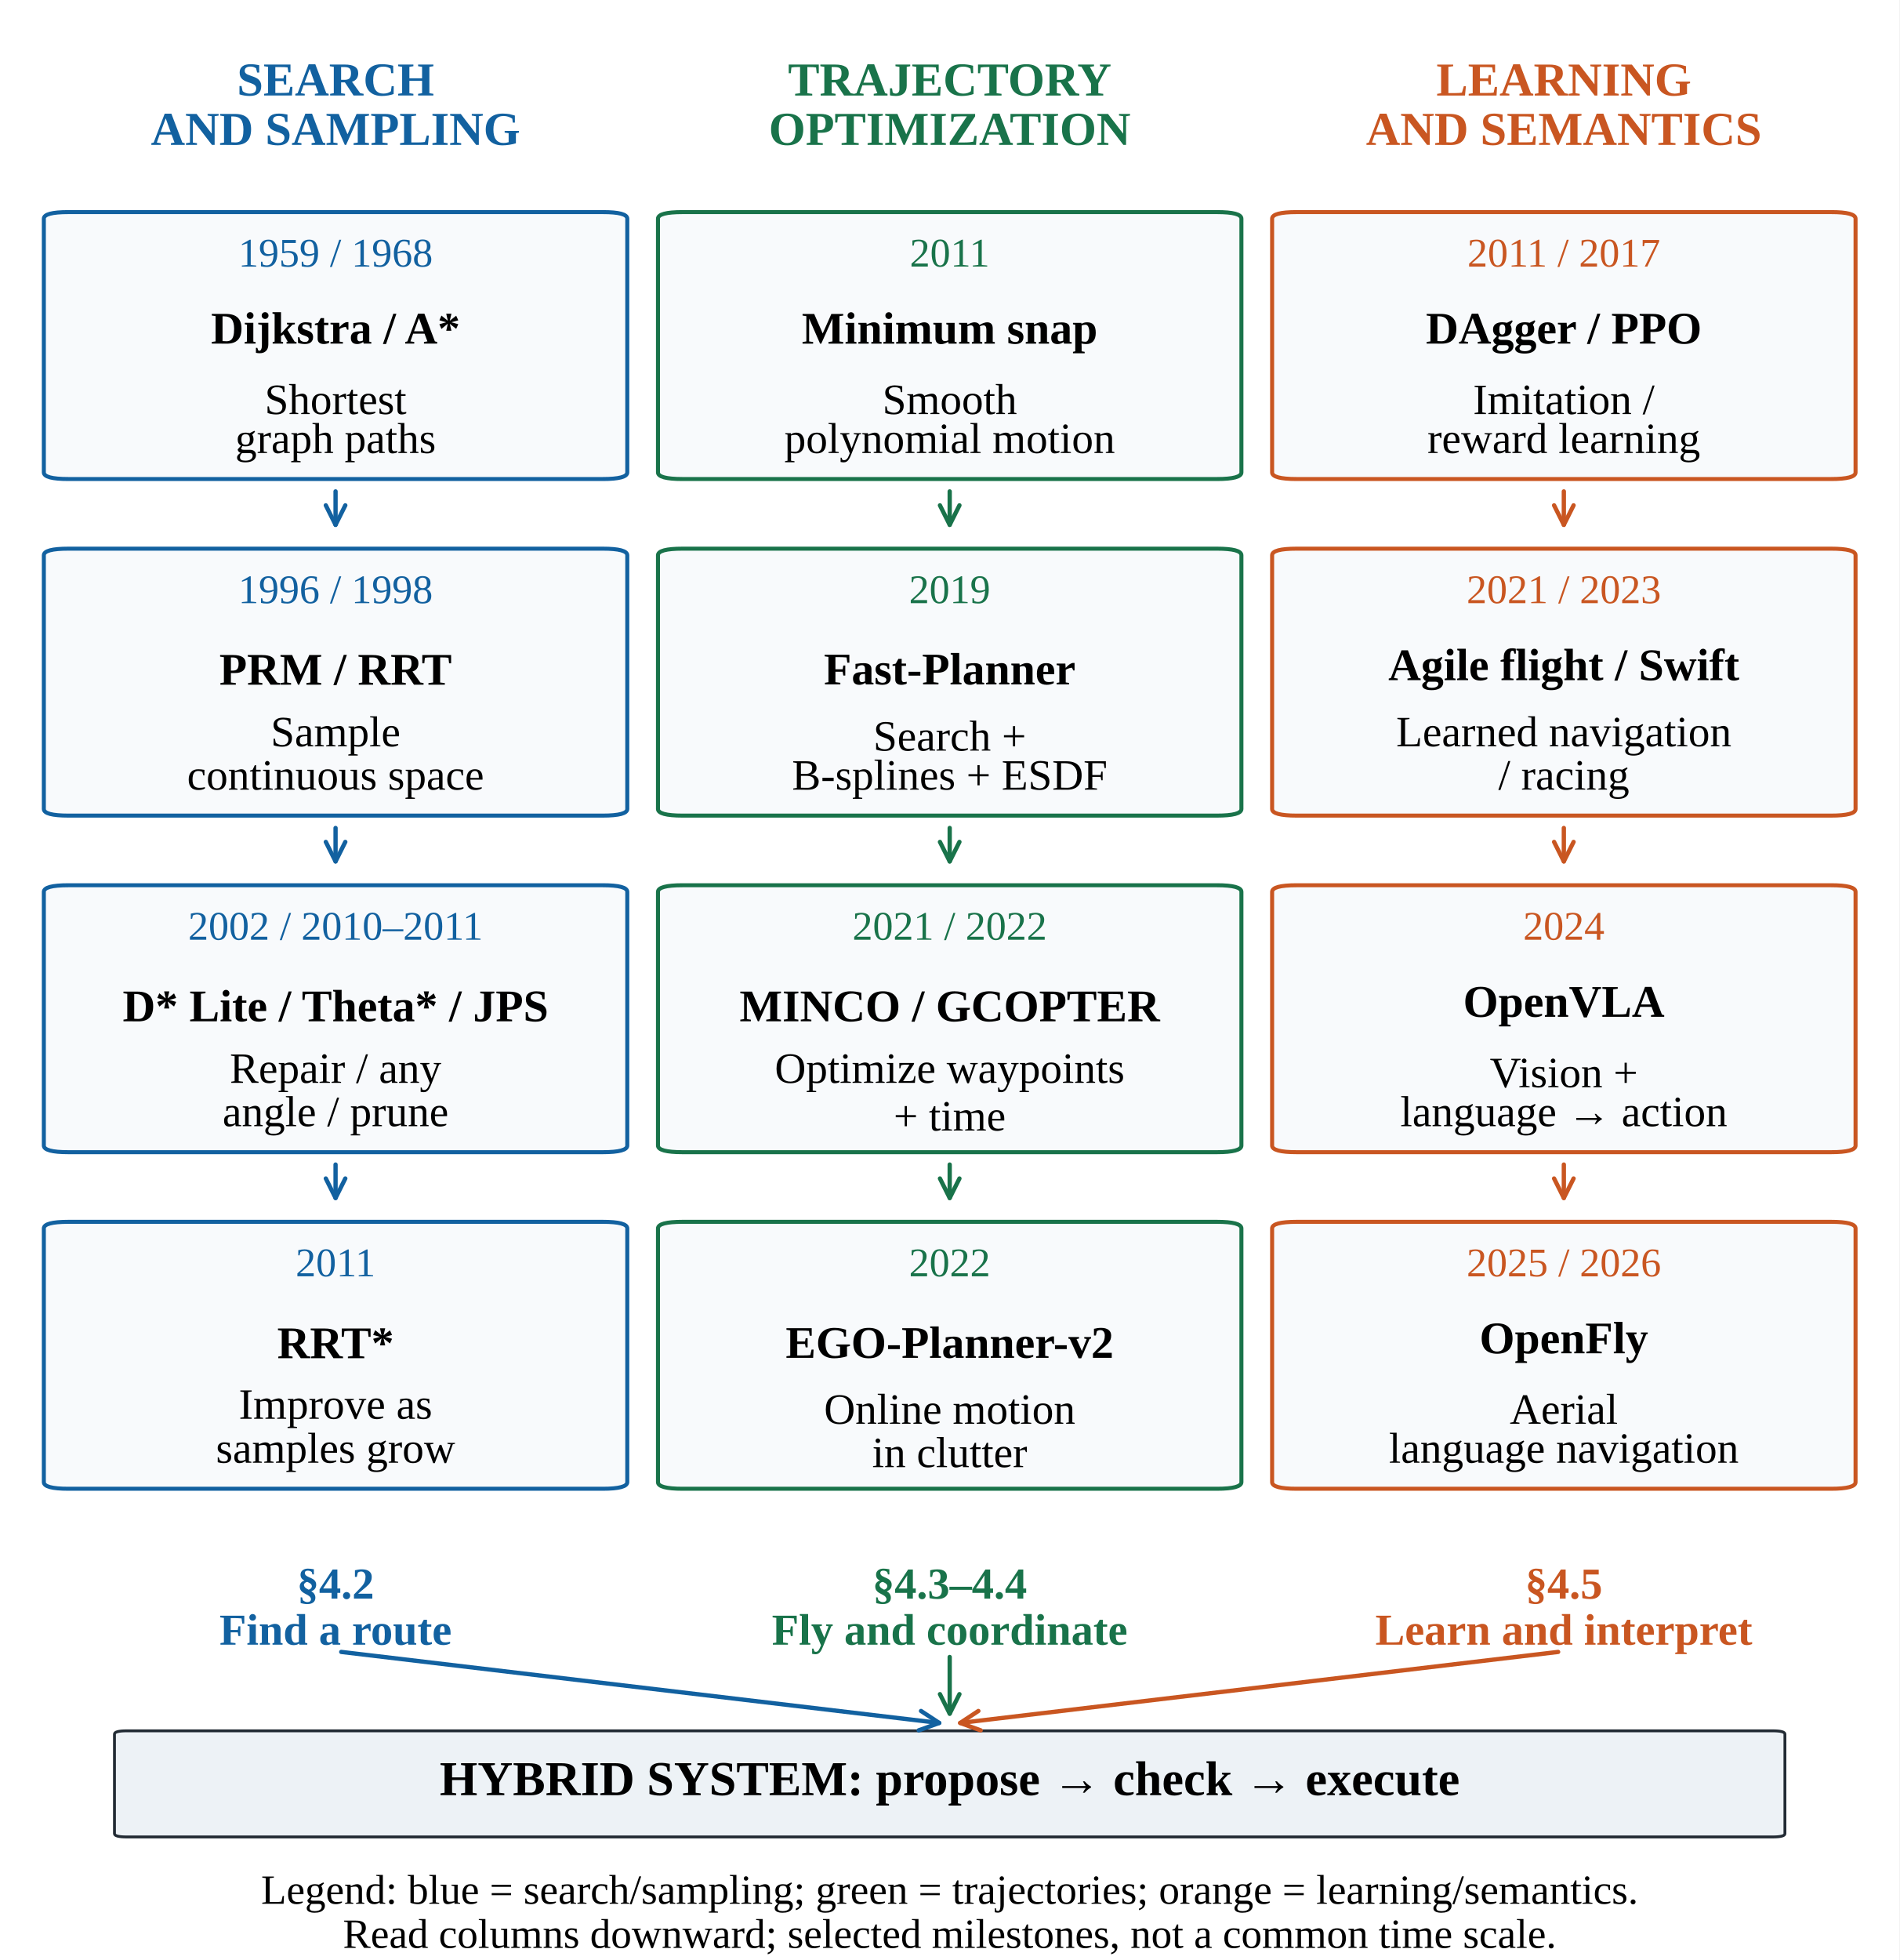
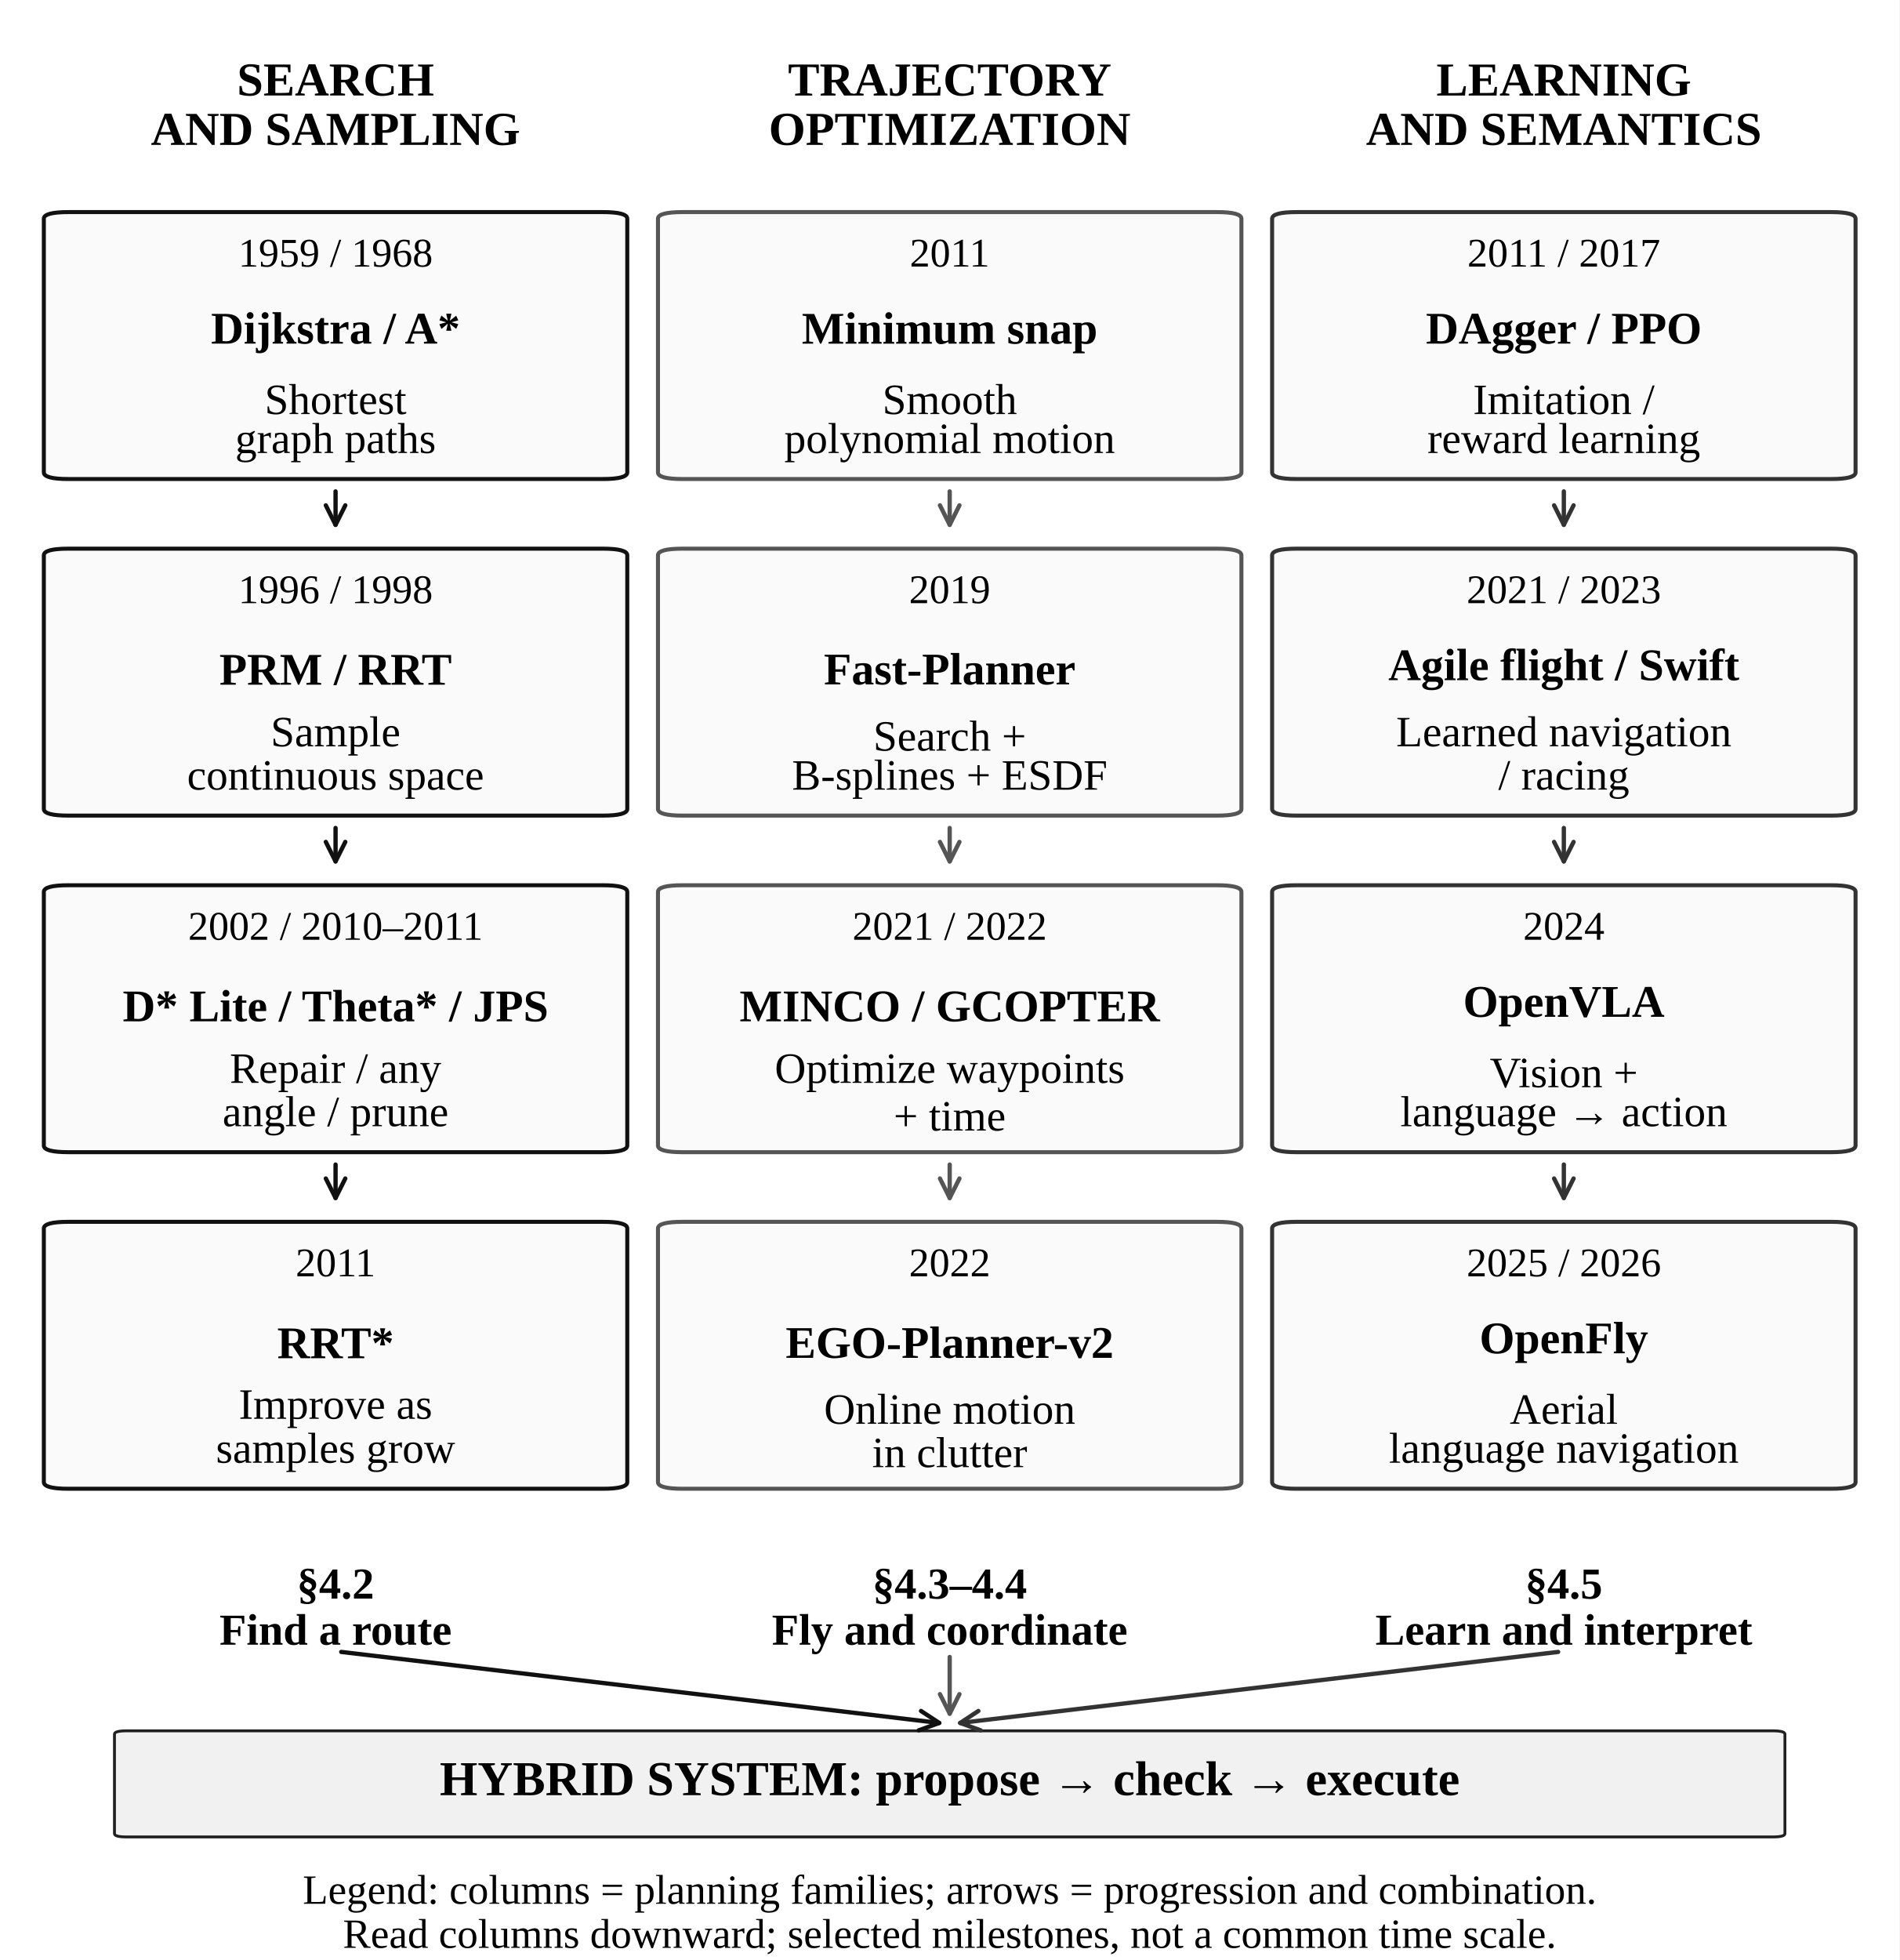
<svg xmlns="http://www.w3.org/2000/svg" width="662.4pt" height="683.387pt" viewBox="0 0 662.4 683.387" version="1.1">
  <defs>
    <style type="text/css">*{stroke-linejoin: round; stroke-linecap: butt}</style>
  </defs>
  <g id="figure_1">
    <g id="patch_1">
      <path d="M 0 683.387  L 662.4 683.387  L 662.4 0  L 0 0  z " style="fill: #ffffff" />
    </g>
    <g id="axes_1">
      <g id="patch_2">
-         <path d="M 23.857 167.021  L 210.191 167.021  Q 218.758 167.021 218.758 164.709  L 218.758 76.26  Q 218.758 73.948 210.191 73.948  L 23.857 73.948  Q 15.29 73.948 15.29 76.26  L 15.29 164.709  Q 15.29 167.021 23.857 167.021  z " clip-path="url(#p1cc2b22e5e)" style="fill: #f8fafc; stroke: #1261a0; stroke-width: 1.4; stroke-linejoin: miter" />
+         <path d="M 23.857 167.021  L 210.191 167.021  Q 218.758 167.021 218.758 164.709  L 218.758 76.26  Q 218.758 73.948 210.191 73.948  L 23.857 73.948  Q 15.29 73.948 15.29 76.26  L 15.29 164.709  Q 15.29 167.021 23.857 167.021  z " clip-path="url(#pd5538209ec)" style="fill: #fafafa; stroke: #111111; stroke-width: 1.4; stroke-linejoin: miter" />
      </g>
      <g id="patch_3">
-         <path d="M 23.857 284.374  L 210.191 284.374  Q 218.758 284.374 218.758 282.062  L 218.758 193.613  Q 218.758 191.301 210.191 191.301  L 23.857 191.301  Q 15.29 191.301 15.29 193.613  L 15.29 282.062  Q 15.29 284.374 23.857 284.374  z " clip-path="url(#p1cc2b22e5e)" style="fill: #f8fafc; stroke: #1261a0; stroke-width: 1.4; stroke-linejoin: miter" />
+         <path d="M 23.857 284.374  L 210.191 284.374  Q 218.758 284.374 218.758 282.062  L 218.758 193.613  Q 218.758 191.301 210.191 191.301  L 23.857 191.301  Q 15.29 191.301 15.29 193.613  L 15.29 282.062  Q 15.29 284.374 23.857 284.374  z " clip-path="url(#pd5538209ec)" style="fill: #fafafa; stroke: #111111; stroke-width: 1.4; stroke-linejoin: miter" />
      </g>
      <g id="patch_4">
-         <path d="M 23.857 401.728  L 210.191 401.728  Q 218.758 401.728 218.758 399.415  L 218.758 310.967  Q 218.758 308.654 210.191 308.654  L 23.857 308.654  Q 15.29 308.654 15.29 310.967  L 15.29 399.415  Q 15.29 401.728 23.857 401.728  z " clip-path="url(#p1cc2b22e5e)" style="fill: #f8fafc; stroke: #1261a0; stroke-width: 1.4; stroke-linejoin: miter" />
+         <path d="M 23.857 401.728  L 210.191 401.728  Q 218.758 401.728 218.758 399.415  L 218.758 310.967  Q 218.758 308.654 210.191 308.654  L 23.857 308.654  Q 15.29 308.654 15.29 310.967  L 15.29 399.415  Q 15.29 401.728 23.857 401.728  z " clip-path="url(#pd5538209ec)" style="fill: #fafafa; stroke: #111111; stroke-width: 1.4; stroke-linejoin: miter" />
      </g>
      <g id="patch_5">
-         <path d="M 23.857 519.081  L 210.191 519.081  Q 218.758 519.081 218.758 516.768  L 218.758 428.32  Q 218.758 426.008 210.191 426.008  L 23.857 426.008  Q 15.29 426.008 15.29 428.32  L 15.29 516.768  Q 15.29 519.081 23.857 519.081  z " clip-path="url(#p1cc2b22e5e)" style="fill: #f8fafc; stroke: #1261a0; stroke-width: 1.4; stroke-linejoin: miter" />
+         <path d="M 23.857 519.081  L 210.191 519.081  Q 218.758 519.081 218.758 516.768  L 218.758 428.32  Q 218.758 426.008 210.191 426.008  L 23.857 426.008  Q 15.29 426.008 15.29 428.32  L 15.29 516.768  Q 15.29 519.081 23.857 519.081  z " clip-path="url(#pd5538209ec)" style="fill: #fafafa; stroke: #111111; stroke-width: 1.4; stroke-linejoin: miter" />
      </g>
      <g id="patch_6">
-         <path d="M 238.033 167.021  L 424.367 167.021  Q 432.934 167.021 432.934 164.709  L 432.934 76.26  Q 432.934 73.948 424.367 73.948  L 238.033 73.948  Q 229.466 73.948 229.466 76.26  L 229.466 164.709  Q 229.466 167.021 238.033 167.021  z " clip-path="url(#p1cc2b22e5e)" style="fill: #f8fafc; stroke: #19734a; stroke-width: 1.4; stroke-linejoin: miter" />
+         <path d="M 238.033 167.021  L 424.367 167.021  Q 432.934 167.021 432.934 164.709  L 432.934 76.26  Q 432.934 73.948 424.367 73.948  L 238.033 73.948  Q 229.466 73.948 229.466 76.26  L 229.466 164.709  Q 229.466 167.021 238.033 167.021  z " clip-path="url(#pd5538209ec)" style="fill: #fafafa; stroke: #555555; stroke-width: 1.4; stroke-linejoin: miter" />
      </g>
      <g id="patch_7">
-         <path d="M 238.033 284.374  L 424.367 284.374  Q 432.934 284.374 432.934 282.062  L 432.934 193.613  Q 432.934 191.301 424.367 191.301  L 238.033 191.301  Q 229.466 191.301 229.466 193.613  L 229.466 282.062  Q 229.466 284.374 238.033 284.374  z " clip-path="url(#p1cc2b22e5e)" style="fill: #f8fafc; stroke: #19734a; stroke-width: 1.4; stroke-linejoin: miter" />
+         <path d="M 238.033 284.374  L 424.367 284.374  Q 432.934 284.374 432.934 282.062  L 432.934 193.613  Q 432.934 191.301 424.367 191.301  L 238.033 191.301  Q 229.466 191.301 229.466 193.613  L 229.466 282.062  Q 229.466 284.374 238.033 284.374  z " clip-path="url(#pd5538209ec)" style="fill: #fafafa; stroke: #555555; stroke-width: 1.4; stroke-linejoin: miter" />
      </g>
      <g id="patch_8">
-         <path d="M 238.033 401.728  L 424.367 401.728  Q 432.934 401.728 432.934 399.415  L 432.934 310.967  Q 432.934 308.654 424.367 308.654  L 238.033 308.654  Q 229.466 308.654 229.466 310.967  L 229.466 399.415  Q 229.466 401.728 238.033 401.728  z " clip-path="url(#p1cc2b22e5e)" style="fill: #f8fafc; stroke: #19734a; stroke-width: 1.4; stroke-linejoin: miter" />
+         <path d="M 238.033 401.728  L 424.367 401.728  Q 432.934 401.728 432.934 399.415  L 432.934 310.967  Q 432.934 308.654 424.367 308.654  L 238.033 308.654  Q 229.466 308.654 229.466 310.967  L 229.466 399.415  Q 229.466 401.728 238.033 401.728  z " clip-path="url(#pd5538209ec)" style="fill: #fafafa; stroke: #555555; stroke-width: 1.4; stroke-linejoin: miter" />
      </g>
      <g id="patch_9">
-         <path d="M 238.033 519.081  L 424.367 519.081  Q 432.934 519.081 432.934 516.768  L 432.934 428.32  Q 432.934 426.008 424.367 426.008  L 238.033 426.008  Q 229.466 426.008 229.466 428.32  L 229.466 516.768  Q 229.466 519.081 238.033 519.081  z " clip-path="url(#p1cc2b22e5e)" style="fill: #f8fafc; stroke: #19734a; stroke-width: 1.4; stroke-linejoin: miter" />
+         <path d="M 238.033 519.081  L 424.367 519.081  Q 432.934 519.081 432.934 516.768  L 432.934 428.32  Q 432.934 426.008 424.367 426.008  L 238.033 426.008  Q 229.466 426.008 229.466 428.32  L 229.466 516.768  Q 229.466 519.081 238.033 519.081  z " clip-path="url(#pd5538209ec)" style="fill: #fafafa; stroke: #555555; stroke-width: 1.4; stroke-linejoin: miter" />
      </g>
      <g id="patch_10">
-         <path d="M 452.209 167.021  L 638.543 167.021  Q 647.11 167.021 647.11 164.709  L 647.11 76.26  Q 647.11 73.948 638.543 73.948  L 452.209 73.948  Q 443.642 73.948 443.642 76.26  L 443.642 164.709  Q 443.642 167.021 452.209 167.021  z " clip-path="url(#p1cc2b22e5e)" style="fill: #f8fafc; stroke: #c95621; stroke-width: 1.4; stroke-linejoin: miter" />
+         <path d="M 452.209 167.021  L 638.543 167.021  Q 647.11 167.021 647.11 164.709  L 647.11 76.26  Q 647.11 73.948 638.543 73.948  L 452.209 73.948  Q 443.642 73.948 443.642 76.26  L 443.642 164.709  Q 443.642 167.021 452.209 167.021  z " clip-path="url(#pd5538209ec)" style="fill: #fafafa; stroke: #333333; stroke-width: 1.4; stroke-linejoin: miter" />
      </g>
      <g id="patch_11">
-         <path d="M 452.209 284.374  L 638.543 284.374  Q 647.11 284.374 647.11 282.062  L 647.11 193.613  Q 647.11 191.301 638.543 191.301  L 452.209 191.301  Q 443.642 191.301 443.642 193.613  L 443.642 282.062  Q 443.642 284.374 452.209 284.374  z " clip-path="url(#p1cc2b22e5e)" style="fill: #f8fafc; stroke: #c95621; stroke-width: 1.4; stroke-linejoin: miter" />
+         <path d="M 452.209 284.374  L 638.543 284.374  Q 647.11 284.374 647.11 282.062  L 647.11 193.613  Q 647.11 191.301 638.543 191.301  L 452.209 191.301  Q 443.642 191.301 443.642 193.613  L 443.642 282.062  Q 443.642 284.374 452.209 284.374  z " clip-path="url(#pd5538209ec)" style="fill: #fafafa; stroke: #333333; stroke-width: 1.4; stroke-linejoin: miter" />
      </g>
      <g id="patch_12">
-         <path d="M 452.209 401.728  L 638.543 401.728  Q 647.11 401.728 647.11 399.415  L 647.11 310.967  Q 647.11 308.654 638.543 308.654  L 452.209 308.654  Q 443.642 308.654 443.642 310.967  L 443.642 399.415  Q 443.642 401.728 452.209 401.728  z " clip-path="url(#p1cc2b22e5e)" style="fill: #f8fafc; stroke: #c95621; stroke-width: 1.4; stroke-linejoin: miter" />
+         <path d="M 452.209 401.728  L 638.543 401.728  Q 647.11 401.728 647.11 399.415  L 647.11 310.967  Q 647.11 308.654 638.543 308.654  L 452.209 308.654  Q 443.642 308.654 443.642 310.967  L 443.642 399.415  Q 443.642 401.728 452.209 401.728  z " clip-path="url(#pd5538209ec)" style="fill: #fafafa; stroke: #333333; stroke-width: 1.4; stroke-linejoin: miter" />
      </g>
      <g id="patch_13">
-         <path d="M 452.209 519.081  L 638.543 519.081  Q 647.11 519.081 647.11 516.768  L 647.11 428.32  Q 647.11 426.008 638.543 426.008  L 452.209 426.008  Q 443.642 426.008 443.642 428.32  L 443.642 516.768  Q 443.642 519.081 452.209 519.081  z " clip-path="url(#p1cc2b22e5e)" style="fill: #f8fafc; stroke: #c95621; stroke-width: 1.4; stroke-linejoin: miter" />
+         <path d="M 452.209 519.081  L 638.543 519.081  Q 647.11 519.081 647.11 516.768  L 647.11 428.32  Q 647.11 426.008 638.543 426.008  L 452.209 426.008  Q 443.642 426.008 443.642 428.32  L 443.642 516.768  Q 443.642 519.081 452.209 519.081  z " clip-path="url(#pd5538209ec)" style="fill: #fafafa; stroke: #333333; stroke-width: 1.4; stroke-linejoin: miter" />
      </g>
      <g id="patch_14">
-         <path d="M 44.204 640.481  L 618.196 640.481  Q 622.479 640.481 622.479 639.324  L 622.479 604.639  Q 622.479 603.483 618.196 603.483  L 44.204 603.483  Q 39.921 603.483 39.921 604.639  L 39.921 639.324  Q 39.921 640.481 44.204 640.481  z " clip-path="url(#p1cc2b22e5e)" style="fill: #edf2f6; stroke: #222b34; stroke-linejoin: miter" />
+         <path d="M 44.204 640.481  L 618.196 640.481  Q 622.479 640.481 622.479 639.324  L 622.479 604.639  Q 622.479 603.483 618.196 603.483  L 44.204 603.483  Q 39.921 603.483 39.921 604.639  L 39.921 639.324  Q 39.921 640.481 44.204 640.481  z " clip-path="url(#pd5538209ec)" style="fill: #f1f1f1; stroke: #202020; stroke-linejoin: miter" />
      </g>
      <g id="text_1">
-         <text style="font-weight: 700; font-size: 16.5px; font-family: 'Times New Roman'; fill: #1261a0" transform="translate(82.64212 33.30366)">SEARCH</text>
-         <text style="font-weight: 700; font-size: 16.5px; font-family: 'Times New Roman'; fill: #1261a0" transform="translate(52.62631 50.52199)">AND SAMPLING</text>
+         <text style="font-weight: 700; font-size: 16.5px; font-family: 'Times New Roman'" transform="translate(82.64212 33.30366)">SEARCH</text>
+         <text style="font-weight: 700; font-size: 16.5px; font-family: 'Times New Roman'" transform="translate(52.62631 50.52199)">AND SAMPLING</text>
      </g>
      <g id="text_2">
-         <text style="font-size: 14.2px; font-family: 'Times New Roman'; text-anchor: middle; fill: #1261a0" x="117.024" y="92.954" transform="rotate(-0 117.024 92.95422)">1959 / 1968</text>
+         <text style="font-size: 14.2px; font-family: 'Times New Roman'; text-anchor: middle" x="117.024" y="92.954" transform="rotate(-0 117.024 92.95422)">1959 / 1968</text>
      </g>
      <g id="text_3">
        <text style="font-weight: 700; font-size: 15.8px; font-family: 'Times New Roman'; text-anchor: middle" x="117.024" y="119.799" transform="rotate(-0 117.024 119.7989)">Dijkstra / A*</text>
      </g>
      <g id="text_4">
        <text style="font-size: 15.1px; font-family: 'Times New Roman'" transform="translate(92.27652 144.3652)">Shortest</text>
        <text style="font-size: 15.1px; font-family: 'Times New Roman'" transform="translate(82.00852 157.952)">graph paths</text>
      </g>
      <g id="patch_15">
-         <path d="M 117.024 171.336  Q 117.024 178.004 117.024 182.996  " style="fill: none; stroke: #1261a0; stroke-width: 1.5; stroke-linecap: round" />
-         <path d="M 120.424 176.196  L 117.024 182.996  L 113.624 176.196  " style="fill: none; stroke: #1261a0; stroke-width: 1.5; stroke-linecap: round" />
+         <path d="M 117.024 171.336  Q 117.024 178.004 117.024 182.996  " style="fill: none; stroke: #111111; stroke-width: 1.5; stroke-linecap: round" />
+         <path d="M 120.424 176.196  L 117.024 182.996  L 113.624 176.196  " style="fill: none; stroke: #111111; stroke-width: 1.5; stroke-linecap: round" />
      </g>
      <g id="text_5">
-         <text style="font-size: 14.2px; font-family: 'Times New Roman'; text-anchor: middle; fill: #1261a0" x="117.024" y="210.307" transform="rotate(-0 117.024 210.3074)">1996 / 1998</text>
+         <text style="font-size: 14.2px; font-family: 'Times New Roman'; text-anchor: middle" x="117.024" y="210.307" transform="rotate(-0 117.024 210.3074)">1996 / 1998</text>
      </g>
      <g id="text_6">
        <text style="font-weight: 700; font-size: 15.8px; font-family: 'Times New Roman'; text-anchor: middle" x="117.024" y="238.732" transform="rotate(-0 117.024 238.7321)">PRM / RRT</text>
      </g>
      <g id="text_7">
        <text style="font-size: 15.1px; font-family: 'Times New Roman'" transform="translate(94.37754 260.2178)">Sample</text>
        <text style="font-size: 15.1px; font-family: 'Times New Roman'" transform="translate(65.23336 275.3193)">continuous space</text>
      </g>
      <g id="patch_16">
-         <path d="M 117.024 288.689  Q 117.024 295.358 117.024 300.349  " style="fill: none; stroke: #1261a0; stroke-width: 1.5; stroke-linecap: round" />
-         <path d="M 120.424 293.549  L 117.024 300.349  L 113.624 293.549  " style="fill: none; stroke: #1261a0; stroke-width: 1.5; stroke-linecap: round" />
+         <path d="M 117.024 288.689  Q 117.024 295.358 117.024 300.349  " style="fill: none; stroke: #111111; stroke-width: 1.5; stroke-linecap: round" />
+         <path d="M 120.424 293.549  L 117.024 300.349  L 113.624 293.549  " style="fill: none; stroke: #111111; stroke-width: 1.5; stroke-linecap: round" />
      </g>
      <g id="text_8">
-         <text style="font-size: 14.2px; font-family: 'Times New Roman'; text-anchor: middle; fill: #1261a0" x="117.024" y="327.661" transform="rotate(-0 117.024 327.6606)">2002 / 2010–2011</text>
+         <text style="font-size: 14.2px; font-family: 'Times New Roman'; text-anchor: middle" x="117.024" y="327.661" transform="rotate(-0 117.024 327.6606)">2002 / 2010–2011</text>
      </g>
      <g id="text_9">
        <text style="font-weight: 700; font-size: 15.8px; font-family: 'Times New Roman'; text-anchor: middle" x="117.024" y="356.086" transform="rotate(-0 117.024 356.0865)">D* Lite / Theta* / JPS</text>
      </g>
      <g id="text_10">
        <text style="font-size: 15.1px; font-family: 'Times New Roman'" transform="translate(80.12456 377.5569)">Repair / any</text>
        <text style="font-size: 15.1px; font-family: 'Times New Roman'" transform="translate(77.61064 392.6583)">angle / prune</text>
      </g>
      <g id="patch_17">
-         <path d="M 117.024 406.043  Q 117.024 412.711 117.024 417.702  " style="fill: none; stroke: #1261a0; stroke-width: 1.5; stroke-linecap: round" />
-         <path d="M 120.424 410.902  L 117.024 417.702  L 113.624 410.902  " style="fill: none; stroke: #1261a0; stroke-width: 1.5; stroke-linecap: round" />
+         <path d="M 117.024 406.043  Q 117.024 412.711 117.024 417.702  " style="fill: none; stroke: #111111; stroke-width: 1.5; stroke-linecap: round" />
+         <path d="M 120.424 410.902  L 117.024 417.702  L 113.624 410.902  " style="fill: none; stroke: #111111; stroke-width: 1.5; stroke-linecap: round" />
      </g>
      <g id="text_11">
-         <text style="font-size: 14.2px; font-family: 'Times New Roman'; text-anchor: middle; fill: #1261a0" x="117.024" y="445.007" transform="rotate(-0 117.024 445.0066)">2011</text>
+         <text style="font-size: 14.2px; font-family: 'Times New Roman'; text-anchor: middle" x="117.024" y="445.007" transform="rotate(-0 117.024 445.0066)">2011</text>
      </g>
      <g id="text_12">
        <text style="font-weight: 700; font-size: 15.8px; font-family: 'Times New Roman'; text-anchor: middle" x="117.024" y="473.558" transform="rotate(-0 117.024 473.5582)">RRT*</text>
      </g>
      <g id="text_13">
        <text style="font-size: 15.1px; font-family: 'Times New Roman'" transform="translate(83.2696 494.6812)">Improve as</text>
        <text style="font-size: 15.1px; font-family: 'Times New Roman'" transform="translate(75.29491 510.0115)">samples grow</text>
      </g>
      <g id="text_14">
-         <text style="font-weight: 700; font-size: 15.4px; font-family: 'Times New Roman'; fill: #1261a0" transform="translate(103.549 557.3775)">§4.2</text>
-         <text style="font-weight: 700; font-size: 15.4px; font-family: 'Times New Roman'; fill: #1261a0" transform="translate(76.52561 573.4479)">Find a route</text>
+         <text style="font-weight: 700; font-size: 15.4px; font-family: 'Times New Roman'" transform="translate(103.549 557.3775)">§4.2</text>
+         <text style="font-weight: 700; font-size: 15.4px; font-family: 'Times New Roman'" transform="translate(76.52561 573.4479)">Find a route</text>
      </g>
      <g id="patch_18">
-         <path d="M 119.008 575.97  Q 224.111 588.452 327.55 600.737  " style="fill: none; stroke: #1261a0; stroke-width: 1.5; stroke-linecap: round" />
-         <path d="M 321.198 596.558  L 327.55 600.737  L 320.396 603.311  " style="fill: none; stroke: #1261a0; stroke-width: 1.5; stroke-linecap: round" />
+         <path d="M 119.008 575.97  Q 224.111 588.452 327.55 600.737  " style="fill: none; stroke: #111111; stroke-width: 1.5; stroke-linecap: round" />
+         <path d="M 321.198 596.558  L 327.55 600.737  L 320.396 603.311  " style="fill: none; stroke: #111111; stroke-width: 1.5; stroke-linecap: round" />
      </g>
      <g id="text_15">
-         <text style="font-weight: 700; font-size: 16.5px; font-family: 'Times New Roman'; fill: #19734a" transform="translate(274.7984 33.30834)">TRAJECTORY</text>
-         <text style="font-weight: 700; font-size: 16.5px; font-family: 'Times New Roman'; fill: #19734a" transform="translate(268.0939 50.51732)">OPTIMIZATION</text>
+         <text style="font-weight: 700; font-size: 16.5px; font-family: 'Times New Roman'" transform="translate(274.7984 33.30834)">TRAJECTORY</text>
+         <text style="font-weight: 700; font-size: 16.5px; font-family: 'Times New Roman'" transform="translate(268.0939 50.51732)">OPTIMIZATION</text>
      </g>
      <g id="text_16">
-         <text style="font-size: 14.2px; font-family: 'Times New Roman'; text-anchor: middle; fill: #19734a" x="331.2" y="92.947" transform="rotate(-0 331.2 92.94701)">2011</text>
+         <text style="font-size: 14.2px; font-family: 'Times New Roman'; text-anchor: middle" x="331.2" y="92.947" transform="rotate(-0 331.2 92.94701)">2011</text>
      </g>
      <g id="text_17">
        <text style="font-weight: 700; font-size: 15.8px; font-family: 'Times New Roman'; text-anchor: middle" x="331.2" y="119.814" transform="rotate(-0 331.2 119.8137)">Minimum snap</text>
      </g>
      <g id="text_18">
        <text style="font-size: 15.1px; font-family: 'Times New Roman'" transform="translate(307.7065 144.3652)">Smooth</text>
        <text style="font-size: 15.1px; font-family: 'Times New Roman'" transform="translate(273.5286 157.952)">polynomial motion</text>
      </g>
      <g id="patch_19">
-         <path d="M 331.2 171.336  Q 331.2 178.004 331.2 182.996  " style="fill: none; stroke: #19734a; stroke-width: 1.5; stroke-linecap: round" />
-         <path d="M 334.6 176.196  L 331.2 182.996  L 327.8 176.196  " style="fill: none; stroke: #19734a; stroke-width: 1.5; stroke-linecap: round" />
+         <path d="M 331.2 171.336  Q 331.2 178.004 331.2 182.996  " style="fill: none; stroke: #555555; stroke-width: 1.5; stroke-linecap: round" />
+         <path d="M 334.6 176.196  L 331.2 182.996  L 327.8 176.196  " style="fill: none; stroke: #555555; stroke-width: 1.5; stroke-linecap: round" />
      </g>
      <g id="text_19">
-         <text style="font-size: 14.2px; font-family: 'Times New Roman'; text-anchor: middle; fill: #19734a" x="331.2" y="210.3" transform="rotate(-0 331.2 210.3002)">2019</text>
+         <text style="font-size: 14.2px; font-family: 'Times New Roman'; text-anchor: middle" x="331.2" y="210.3" transform="rotate(-0 331.2 210.3002)">2019</text>
      </g>
      <g id="text_20">
        <text style="font-weight: 700; font-size: 15.8px; font-family: 'Times New Roman'; text-anchor: middle" x="331.2" y="238.625" transform="rotate(-0 331.2 238.6247)">Fast-Planner</text>
      </g>
      <g id="text_21">
        <text style="font-size: 15.1px; font-family: 'Times New Roman'" transform="translate(304.5131 261.7184)">Search +</text>
        <text style="font-size: 15.1px; font-family: 'Times New Roman'" transform="translate(276.1829 275.3193)">B-splines + ESDF</text>
      </g>
      <g id="patch_20">
-         <path d="M 331.2 288.689  Q 331.2 295.358 331.2 300.349  " style="fill: none; stroke: #19734a; stroke-width: 1.5; stroke-linecap: round" />
-         <path d="M 334.6 293.549  L 331.2 300.349  L 327.8 293.549  " style="fill: none; stroke: #19734a; stroke-width: 1.5; stroke-linecap: round" />
+         <path d="M 331.2 288.689  Q 331.2 295.358 331.2 300.349  " style="fill: none; stroke: #555555; stroke-width: 1.5; stroke-linecap: round" />
+         <path d="M 334.6 293.549  L 331.2 300.349  L 327.8 293.549  " style="fill: none; stroke: #555555; stroke-width: 1.5; stroke-linecap: round" />
      </g>
      <g id="text_22">
-         <text style="font-size: 14.2px; font-family: 'Times New Roman'; text-anchor: middle; fill: #19734a" x="331.2" y="327.661" transform="rotate(-0 331.2 327.6606)">2021 / 2022</text>
+         <text style="font-size: 14.2px; font-family: 'Times New Roman'; text-anchor: middle" x="331.2" y="327.661" transform="rotate(-0 331.2 327.6606)">2021 / 2022</text>
      </g>
      <g id="text_23">
        <text style="font-weight: 700; font-size: 15.8px; font-family: 'Times New Roman'; text-anchor: middle" x="331.2" y="356.086" transform="rotate(-0 331.2 356.0865)">MINCO / GCOPTER</text>
      </g>
      <g id="text_24">
        <text style="font-size: 15.1px; font-family: 'Times New Roman'" transform="translate(270.1795 377.5569)">Optimize waypoints</text>
        <text style="font-size: 15.1px; font-family: 'Times New Roman'" transform="translate(311.6361 394.1837)">+ time</text>
      </g>
      <g id="patch_21">
-         <path d="M 331.2 406.043  Q 331.2 412.711 331.2 417.702  " style="fill: none; stroke: #19734a; stroke-width: 1.5; stroke-linecap: round" />
-         <path d="M 334.6 410.902  L 331.2 417.702  L 327.8 410.902  " style="fill: none; stroke: #19734a; stroke-width: 1.5; stroke-linecap: round" />
+         <path d="M 331.2 406.043  Q 331.2 412.711 331.2 417.702  " style="fill: none; stroke: #555555; stroke-width: 1.5; stroke-linecap: round" />
+         <path d="M 334.6 410.902  L 331.2 417.702  L 327.8 410.902  " style="fill: none; stroke: #555555; stroke-width: 1.5; stroke-linecap: round" />
      </g>
      <g id="text_25">
-         <text style="font-size: 14.2px; font-family: 'Times New Roman'; text-anchor: middle; fill: #19734a" x="331.2" y="445.007" transform="rotate(-0 331.2 445.0066)">2022</text>
+         <text style="font-size: 14.2px; font-family: 'Times New Roman'; text-anchor: middle" x="331.2" y="445.007" transform="rotate(-0 331.2 445.0066)">2022</text>
      </g>
      <g id="text_26">
        <text style="font-weight: 700; font-size: 15.8px; font-family: 'Times New Roman'; text-anchor: middle" x="331.2" y="473.44" transform="rotate(-0 331.2 473.4397)">EGO-Planner-v2</text>
      </g>
      <g id="text_27">
        <text style="font-size: 15.1px; font-family: 'Times New Roman'" transform="translate(287.3711 496.4248)">Online motion</text>
        <text style="font-size: 15.1px; font-family: 'Times New Roman'" transform="translate(304.1557 511.5369)">in clutter</text>
      </g>
      <g id="text_28">
-         <text style="font-weight: 700; font-size: 15.4px; font-family: 'Times New Roman'; fill: #19734a" transform="translate(304.25 557.3775)">§4.3–4.4</text>
-         <text style="font-weight: 700; font-size: 15.4px; font-family: 'Times New Roman'; fill: #19734a" transform="translate(269.1729 573.4479)">Fly and coordinate</text>
+         <text style="font-weight: 700; font-size: 15.4px; font-family: 'Times New Roman'" transform="translate(304.25 557.3775)">§4.3–4.4</text>
+         <text style="font-weight: 700; font-size: 15.4px; font-family: 'Times New Roman'" transform="translate(269.1729 573.4479)">Fly and coordinate</text>
      </g>
      <g id="patch_22">
-         <path d="M 331.2 577.737  Q 331.2 588.454 331.2 597.494  " style="fill: none; stroke: #19734a; stroke-width: 1.5; stroke-linecap: round" />
-         <path d="M 334.6 590.694  L 331.2 597.494  L 327.8 590.694  " style="fill: none; stroke: #19734a; stroke-width: 1.5; stroke-linecap: round" />
+         <path d="M 331.2 577.737  Q 331.2 588.454 331.2 597.494  " style="fill: none; stroke: #555555; stroke-width: 1.5; stroke-linecap: round" />
+         <path d="M 334.6 590.694  L 331.2 597.494  L 327.8 590.694  " style="fill: none; stroke: #555555; stroke-width: 1.5; stroke-linecap: round" />
      </g>
      <g id="text_29">
-         <text style="font-weight: 700; font-size: 16.5px; font-family: 'Times New Roman'; fill: #c95621" transform="translate(500.9098 33.31301)">LEARNING</text>
-         <text style="font-weight: 700; font-size: 16.5px; font-family: 'Times New Roman'; fill: #c95621" transform="translate(476.3854 50.52199)">AND SEMANTICS</text>
+         <text style="font-weight: 700; font-size: 16.5px; font-family: 'Times New Roman'" transform="translate(500.9098 33.31301)">LEARNING</text>
+         <text style="font-weight: 700; font-size: 16.5px; font-family: 'Times New Roman'" transform="translate(476.3854 50.52199)">AND SEMANTICS</text>
      </g>
      <g id="text_30">
-         <text style="font-size: 14.2px; font-family: 'Times New Roman'; text-anchor: middle; fill: #c95621" x="545.376" y="92.954" transform="rotate(-0 545.376 92.95422)">2011 / 2017</text>
+         <text style="font-size: 14.2px; font-family: 'Times New Roman'; text-anchor: middle" x="545.376" y="92.954" transform="rotate(-0 545.376 92.95422)">2011 / 2017</text>
      </g>
      <g id="text_31">
        <text style="font-weight: 700; font-size: 15.8px; font-family: 'Times New Roman'; text-anchor: middle" x="545.376" y="119.794" transform="rotate(-0 545.376 119.7939)">DAgger / PPO</text>
      </g>
      <g id="text_32">
        <text style="font-size: 15.1px; font-family: 'Times New Roman'" transform="translate(513.7132 144.3758)">Imitation /</text>
        <text style="font-size: 15.1px; font-family: 'Times New Roman'" transform="translate(497.7933 157.952)">reward learning</text>
      </g>
      <g id="patch_23">
-         <path d="M 545.376 171.336  Q 545.376 178.004 545.376 182.996  " style="fill: none; stroke: #c95621; stroke-width: 1.5; stroke-linecap: round" />
-         <path d="M 548.776 176.196  L 545.376 182.996  L 541.976 176.196  " style="fill: none; stroke: #c95621; stroke-width: 1.5; stroke-linecap: round" />
+         <path d="M 545.376 171.336  Q 545.376 178.004 545.376 182.996  " style="fill: none; stroke: #333333; stroke-width: 1.5; stroke-linecap: round" />
+         <path d="M 548.776 176.196  L 545.376 182.996  L 541.976 176.196  " style="fill: none; stroke: #333333; stroke-width: 1.5; stroke-linecap: round" />
      </g>
      <g id="text_33">
-         <text style="font-size: 14.2px; font-family: 'Times New Roman'; text-anchor: middle; fill: #c95621" x="545.376" y="210.307" transform="rotate(-0 545.376 210.3074)">2021 / 2023</text>
+         <text style="font-size: 14.2px; font-family: 'Times New Roman'; text-anchor: middle" x="545.376" y="210.307" transform="rotate(-0 545.376 210.3074)">2021 / 2023</text>
      </g>
      <g id="text_34">
        <text style="font-weight: 700; font-size: 15.8px; font-family: 'Times New Roman'; text-anchor: middle" x="545.376" y="237.152" transform="rotate(-0 545.376 237.1521)">Agile flight / Swift</text>
      </g>
      <g id="text_35">
        <text style="font-size: 15.1px; font-family: 'Times New Roman'" transform="translate(486.8883 260.2037)">Learned navigation</text>
        <text style="font-size: 15.1px; font-family: 'Times New Roman'" transform="translate(522.5266 275.3052)">/ racing</text>
      </g>
      <g id="patch_24">
-         <path d="M 545.376 288.689  Q 545.376 295.358 545.376 300.349  " style="fill: none; stroke: #c95621; stroke-width: 1.5; stroke-linecap: round" />
-         <path d="M 548.776 293.549  L 545.376 300.349  L 541.976 293.549  " style="fill: none; stroke: #c95621; stroke-width: 1.5; stroke-linecap: round" />
+         <path d="M 545.376 288.689  Q 545.376 295.358 545.376 300.349  " style="fill: none; stroke: #333333; stroke-width: 1.5; stroke-linecap: round" />
+         <path d="M 548.776 293.549  L 545.376 300.349  L 541.976 293.549  " style="fill: none; stroke: #333333; stroke-width: 1.5; stroke-linecap: round" />
      </g>
      <g id="text_36">
-         <text style="font-size: 14.2px; font-family: 'Times New Roman'; text-anchor: middle; fill: #c95621" x="545.376" y="327.653" transform="rotate(-0 545.376 327.6534)">2024</text>
+         <text style="font-size: 14.2px; font-family: 'Times New Roman'; text-anchor: middle" x="545.376" y="327.653" transform="rotate(-0 545.376 327.6534)">2024</text>
      </g>
      <g id="text_37">
        <text style="font-weight: 700; font-size: 15.8px; font-family: 'Times New Roman'; text-anchor: middle" x="545.376" y="354.515" transform="rotate(-0 545.376 354.5151)">OpenVLA</text>
      </g>
      <g id="text_38">
        <text style="font-size: 15.1px; font-family: 'Times New Roman'" transform="translate(519.5479 379.0716)">Vision +</text>
        <text style="font-size: 15.1px; font-family: 'Times New Roman'" transform="translate(488.3511 392.6583)">language → action</text>
      </g>
      <g id="patch_25">
-         <path d="M 545.376 406.043  Q 545.376 412.711 545.376 417.702  " style="fill: none; stroke: #c95621; stroke-width: 1.5; stroke-linecap: round" />
-         <path d="M 548.776 410.902  L 545.376 417.702  L 541.976 410.902  " style="fill: none; stroke: #c95621; stroke-width: 1.5; stroke-linecap: round" />
+         <path d="M 545.376 406.043  Q 545.376 412.711 545.376 417.702  " style="fill: none; stroke: #333333; stroke-width: 1.5; stroke-linecap: round" />
+         <path d="M 548.776 410.902  L 545.376 417.702  L 541.976 410.902  " style="fill: none; stroke: #333333; stroke-width: 1.5; stroke-linecap: round" />
      </g>
      <g id="text_39">
-         <text style="font-size: 14.2px; font-family: 'Times New Roman'; text-anchor: middle; fill: #c95621" x="545.376" y="445.014" transform="rotate(-0 545.376 445.0138)">2025 / 2026</text>
+         <text style="font-size: 14.2px; font-family: 'Times New Roman'; text-anchor: middle" x="545.376" y="445.014" transform="rotate(-0 545.376 445.0138)">2025 / 2026</text>
      </g>
      <g id="text_40">
        <text style="font-weight: 700; font-size: 15.8px; font-family: 'Times New Roman'; text-anchor: middle" x="545.376" y="471.854" transform="rotate(-0 545.376 471.8535)">OpenFly</text>
      </g>
      <g id="text_41">
        <text style="font-size: 15.1px; font-family: 'Times New Roman'" transform="translate(526.5116 496.4354)">Aerial</text>
        <text style="font-size: 15.1px; font-family: 'Times New Roman'" transform="translate(484.3661 510.0115)">language navigation</text>
      </g>
      <g id="text_42">
-         <text style="font-weight: 700; font-size: 15.4px; font-family: 'Times New Roman'; fill: #c95621" transform="translate(531.901 557.3775)">§4.5</text>
-         <text style="font-weight: 700; font-size: 15.4px; font-family: 'Times New Roman'; fill: #c95621" transform="translate(479.6445 573.4479)">Learn and interpret</text>
+         <text style="font-weight: 700; font-size: 15.4px; font-family: 'Times New Roman'" transform="translate(531.901 557.3775)">§4.5</text>
+         <text style="font-weight: 700; font-size: 15.4px; font-family: 'Times New Roman'" transform="translate(479.6445 573.4479)">Learn and interpret</text>
      </g>
      <g id="patch_26">
-         <path d="M 543.392 575.97  Q 438.289 588.452 334.85 600.737  " style="fill: none; stroke: #c95621; stroke-width: 1.5; stroke-linecap: round" />
-         <path d="M 342.004 603.311  L 334.85 600.737  L 341.202 596.558  " style="fill: none; stroke: #c95621; stroke-width: 1.5; stroke-linecap: round" />
+         <path d="M 543.392 575.97  Q 438.289 588.452 334.85 600.737  " style="fill: none; stroke: #333333; stroke-width: 1.5; stroke-linecap: round" />
+         <path d="M 342.004 603.311  L 334.85 600.737  L 341.202 596.558  " style="fill: none; stroke: #333333; stroke-width: 1.5; stroke-linecap: round" />
      </g>
      <g id="text_43">
        <text style="font-weight: 700; font-size: 17px; font-family: 'Times New Roman'; text-anchor: middle" x="331.2" y="625.904" transform="rotate(-0 331.2 625.9037)">HYBRID SYSTEM: propose → check → execute</text>
      </g>
      <g id="text_44">
-         <text style="font-size: 14.5px; font-family: 'Times New Roman'" transform="translate(91.04262 663.7826)">Legend: blue = search/sampling; green = trajectories; orange = learning/semantics.</text>
-         <text style="font-size: 14.5px; font-family: 'Times New Roman'" transform="translate(119.5872 679.154)">Read columns downward; selected milestones, not a common time scale.</text>
+         <text style="font-size: 14.5px; font-family: 'Times New Roman'" transform="translate(105.5664 663.7758)">Legend: columns = planning families; arrows = progression and combination.</text>
+         <text style="font-size: 14.5px; font-family: 'Times New Roman'" transform="translate(119.5872 679.1472)">Read columns downward; selected milestones, not a common time scale.</text>
      </g>
    </g>
  </g>
  <defs>
-     <clipPath id="p1cc2b22e5e">
+     <clipPath id="pd5538209ec">
      <rect x="9.936" y="13.248" width="642.528" height="635.904" />
    </clipPath>
  </defs>
</svg>
